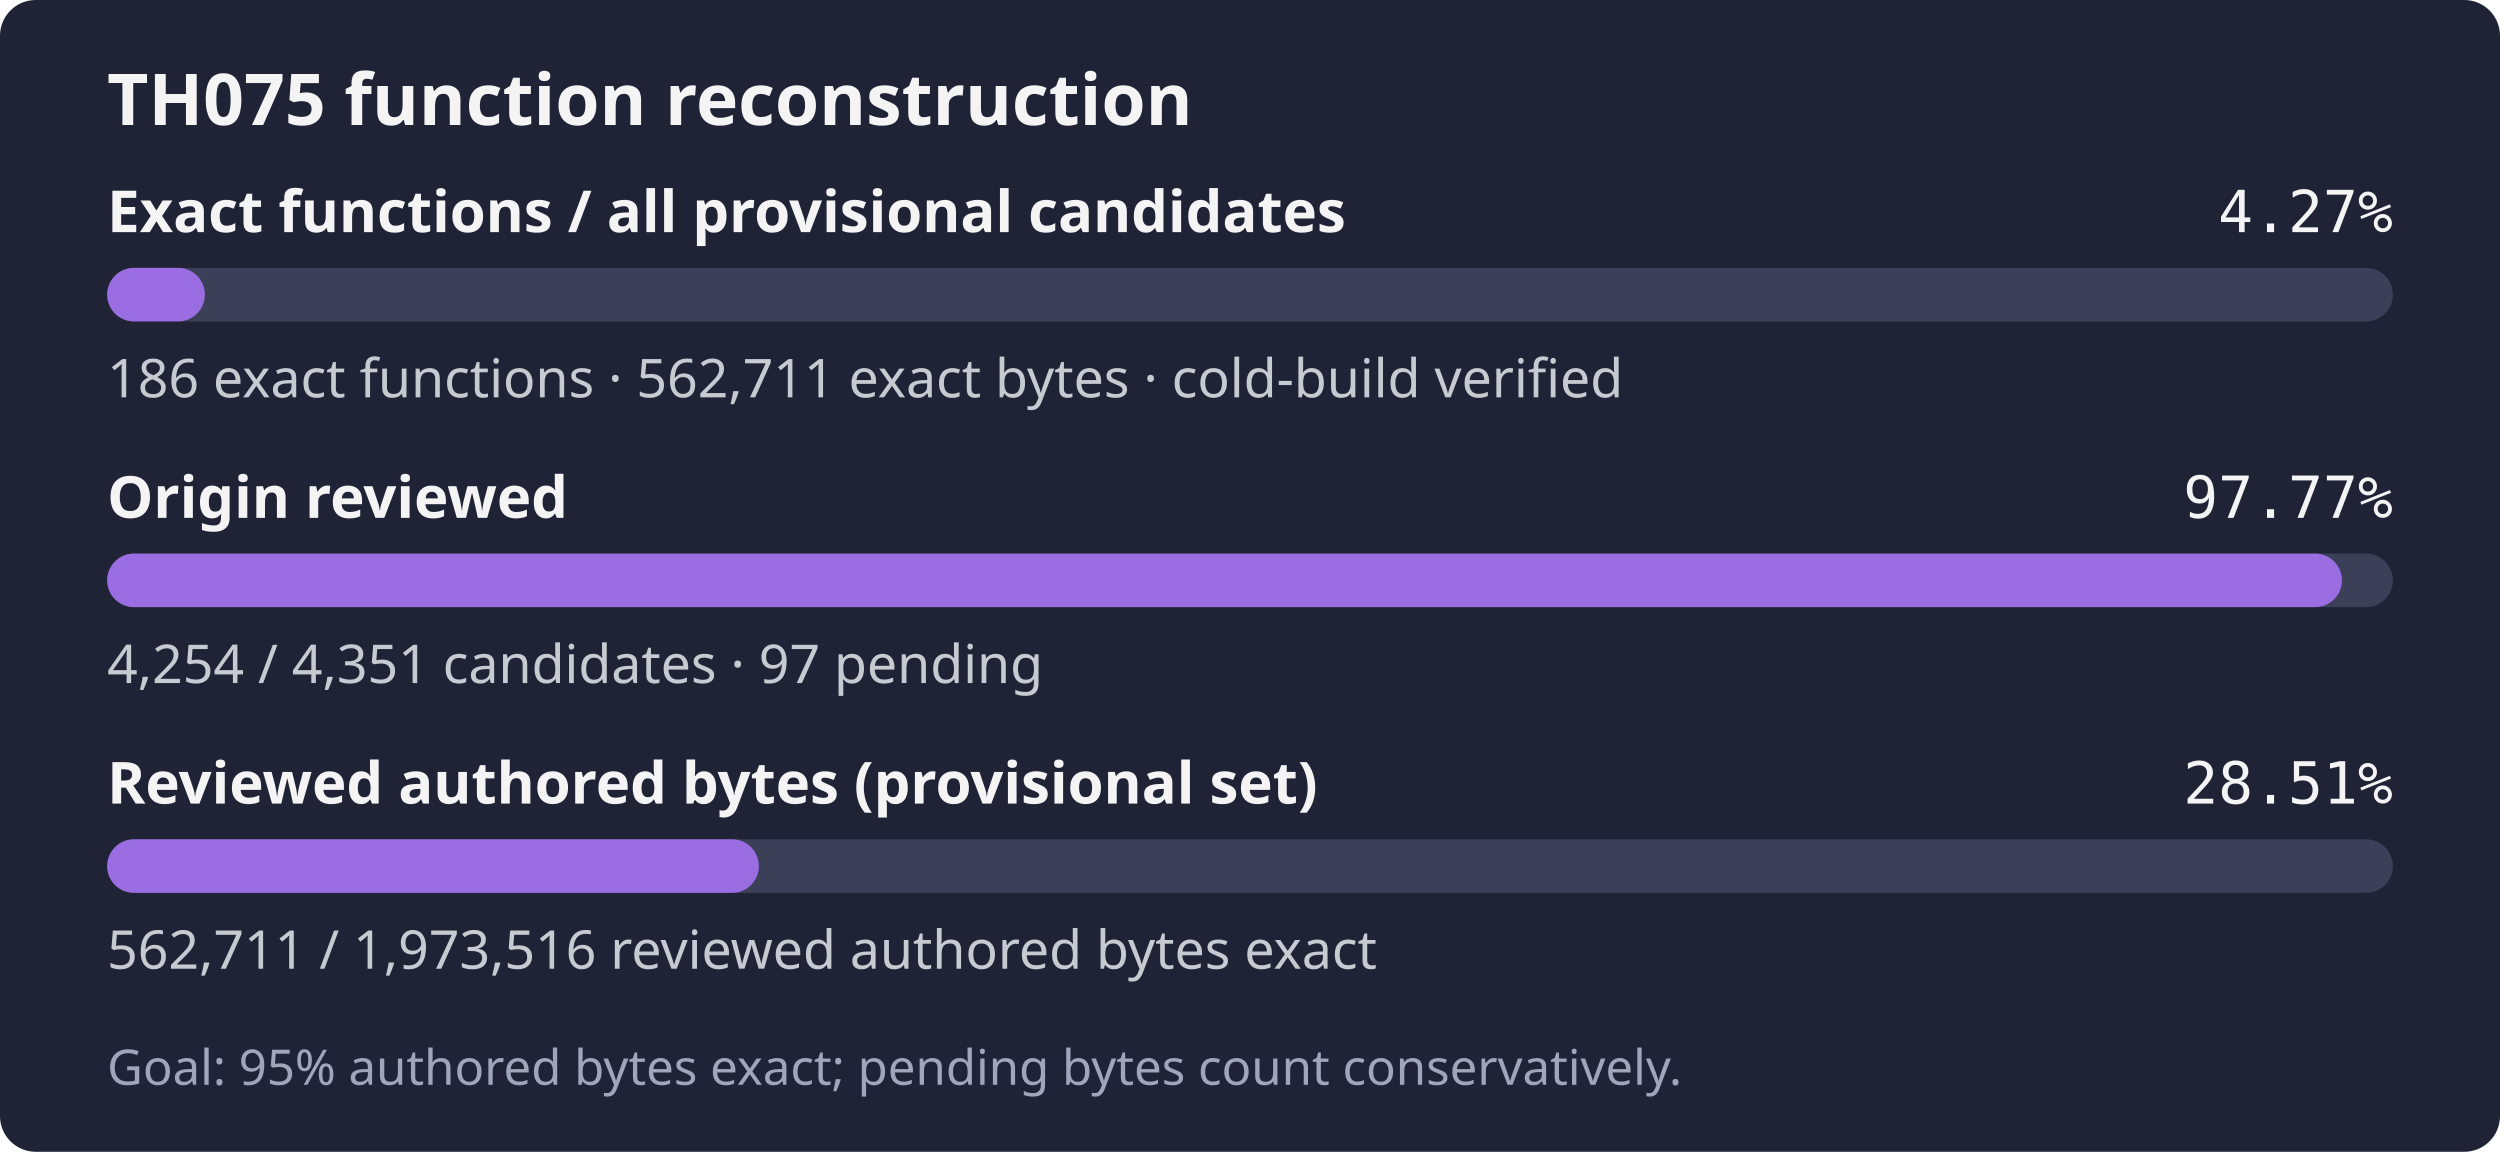
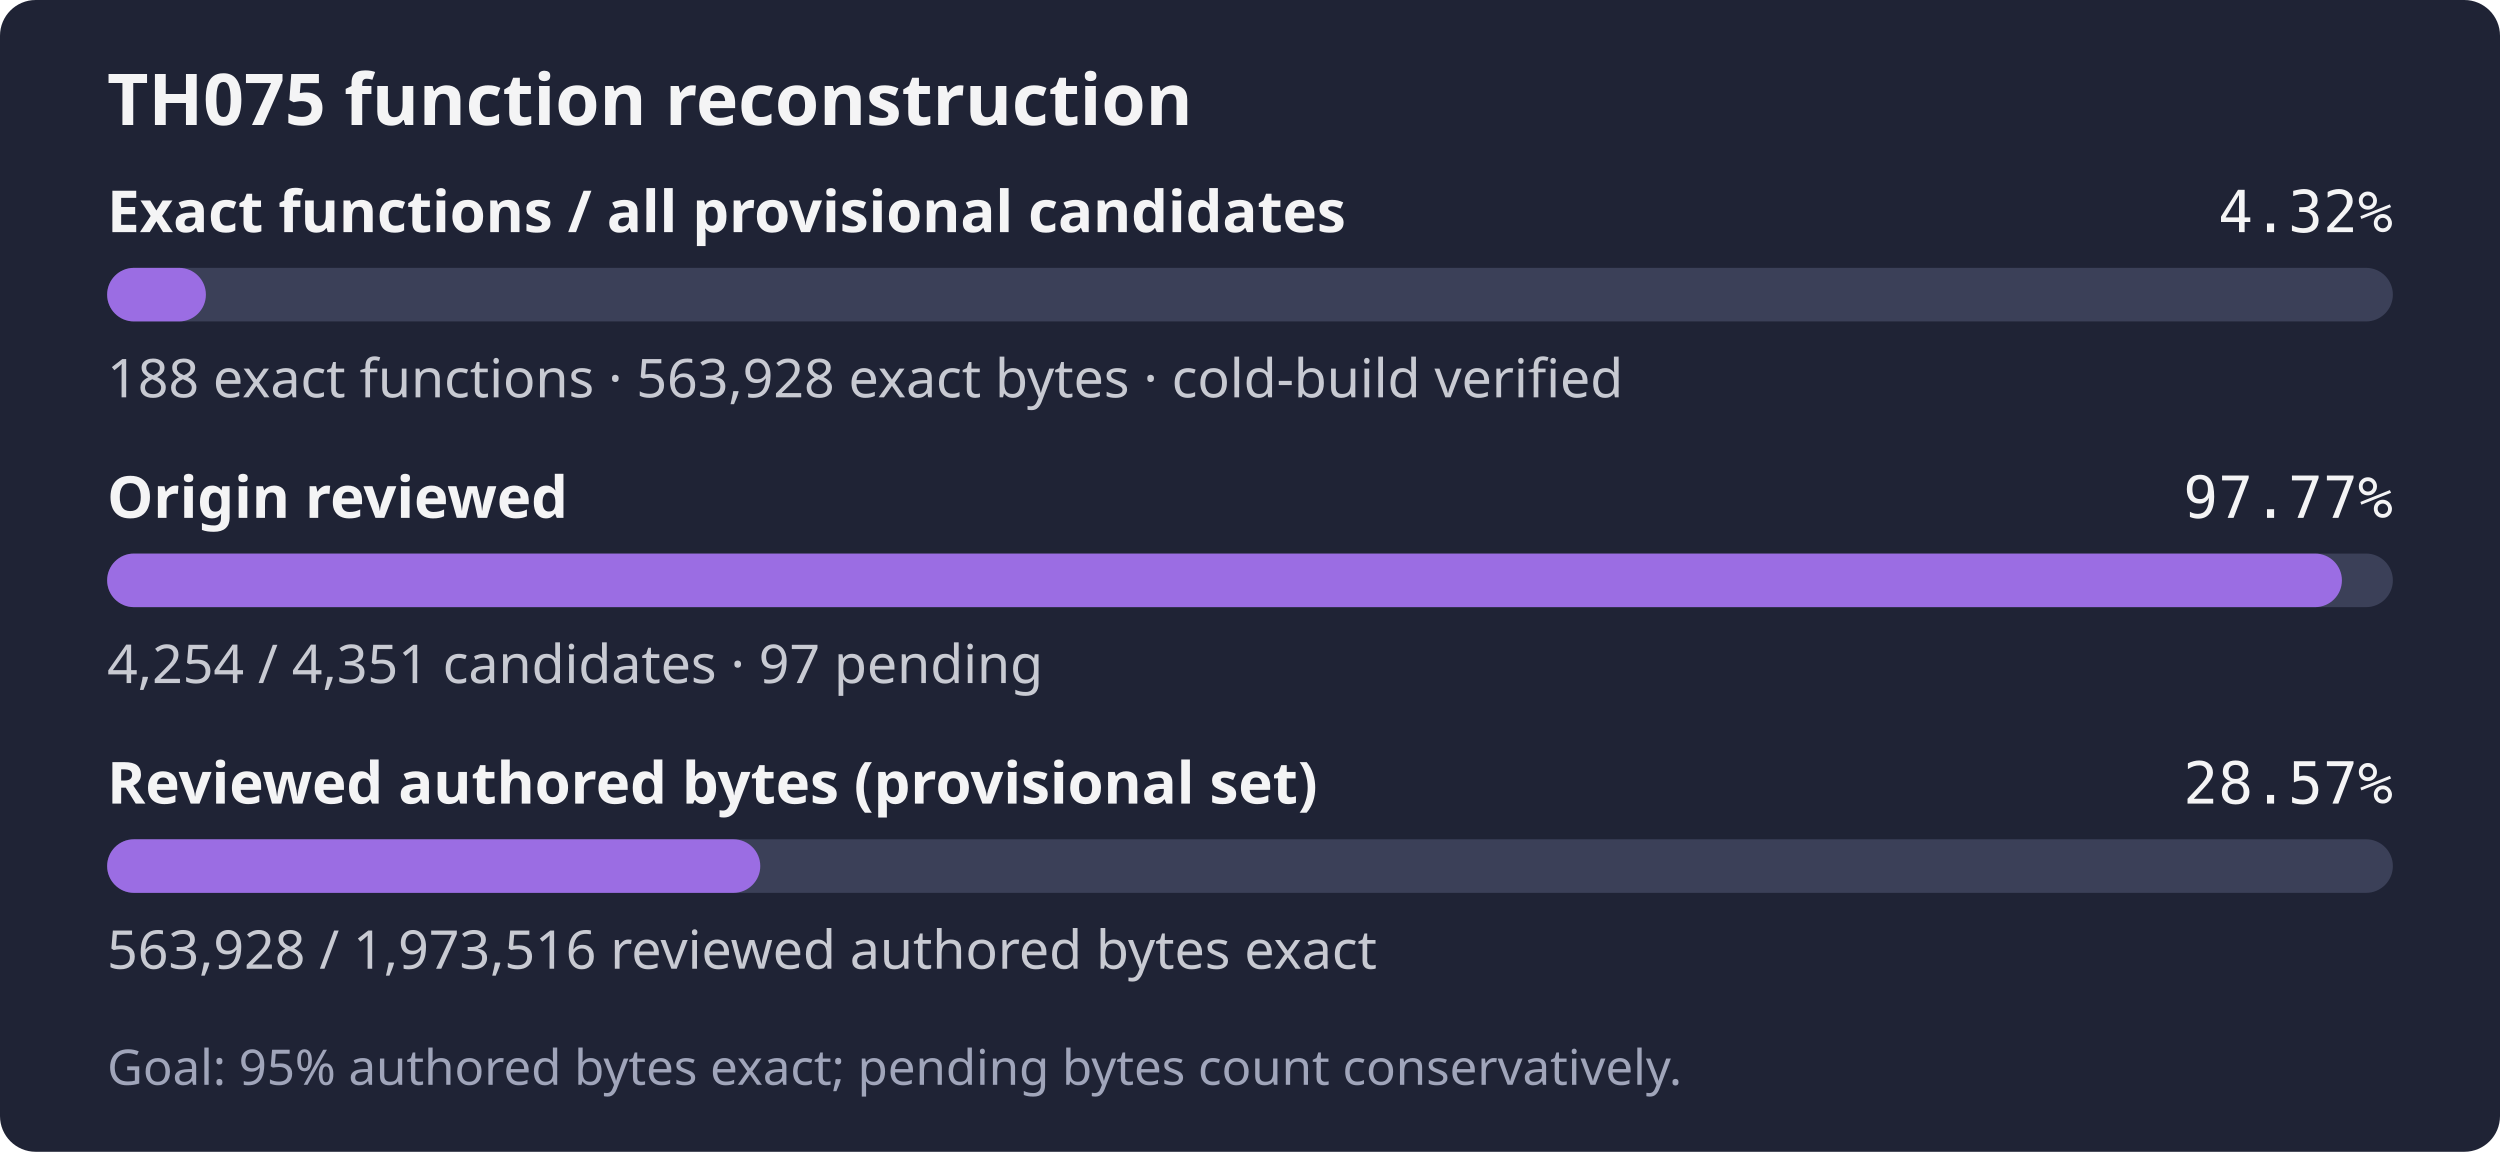
- <svg xmlns="http://www.w3.org/2000/svg" width="560" height="258" role="img" aria-label="TH075: 186 exact functions, 562,711 exact bytes; 4,254 of 4,351 candidates reviewed; Goal: 95% authored bytes exact; pending bytes count conservatively.">
+ <svg xmlns="http://www.w3.org/2000/svg" width="560" height="258" role="img" aria-label="TH075: 188 exact functions, 563,928 exact bytes; 4,254 of 4,351 candidates reviewed; Goal: 95% authored bytes exact; pending bytes count conservatively.">
  <rect width="560" height="258" rx="8" fill="#1f2335" />
  <text x="24" y="28" fill="#f4f4f5" font-family="sans-serif" font-size="16" font-weight="600">TH075 function reconstruction</text>
  <text x="24" y="52" fill="#f4f4f5" font-family="sans-serif" font-size="13" font-weight="600">Exact functions / all provisional candidates</text>
-   <text x="536" y="52" fill="#f4f4f5" text-anchor="end" font-family="monospace" font-size="13">4.27%</text>
+   <text x="536" y="52" fill="#f4f4f5" text-anchor="end" font-family="monospace" font-size="13">4.32%</text>
  <rect x="24" y="60" width="512" height="12" rx="6" fill="#3b4058" />
-   <rect x="24" y="60" width="21.89" height="12" rx="6" fill="#9b6de3" />
-   <text x="24" y="89" fill="#c8cad2" font-family="sans-serif" font-size="12">186 exact functions · 562,711 exact bytes · cold-build verified</text>
+   <rect x="24" y="60" width="22.12" height="12" rx="6" fill="#9b6de3" />
+   <text x="24" y="89" fill="#c8cad2" font-family="sans-serif" font-size="12">188 exact functions · 563,928 exact bytes · cold-build verified</text>
  <text x="24" y="116" fill="#f4f4f5" font-family="sans-serif" font-size="13" font-weight="600">Origin reviewed</text>
  <text x="536" y="116" fill="#f4f4f5" text-anchor="end" font-family="monospace" font-size="13">97.77%</text>
  <rect x="24" y="124" width="512" height="12" rx="6" fill="#3b4058" />
  <rect x="24" y="124" width="500.59" height="12" rx="6" fill="#9b6de3" />
  <text x="24" y="153" fill="#c8cad2" font-family="sans-serif" font-size="12">4,254 / 4,351 candidates · 97 pending</text>
  <text x="24" y="180" fill="#f4f4f5" font-family="sans-serif" font-size="13" font-weight="600">Reviewed authored bytes (provisional set)</text>
-   <text x="536" y="180" fill="#f4f4f5" text-anchor="end" font-family="monospace" font-size="13">28.51%</text>
+   <text x="536" y="180" fill="#f4f4f5" text-anchor="end" font-family="monospace" font-size="13">28.57%</text>
  <rect x="24" y="188" width="512" height="12" rx="6" fill="#3b4058" />
-   <rect x="24" y="188" width="145.99" height="12" rx="6" fill="#9b6de3" />
-   <text x="24" y="217" fill="#c8cad2" font-family="sans-serif" font-size="12">562,711 / 1,973,516 reviewed authored bytes exact</text>
+   <rect x="24" y="188" width="146.30" height="12" rx="6" fill="#9b6de3" />
+   <text x="24" y="217" fill="#c8cad2" font-family="sans-serif" font-size="12">563,928 / 1,973,516 reviewed authored bytes exact</text>
  <text x="24" y="243" fill="#a0a5ba" font-family="sans-serif" font-size="11">Goal: 95% authored bytes exact; pending bytes count conservatively.</text>
</svg>
